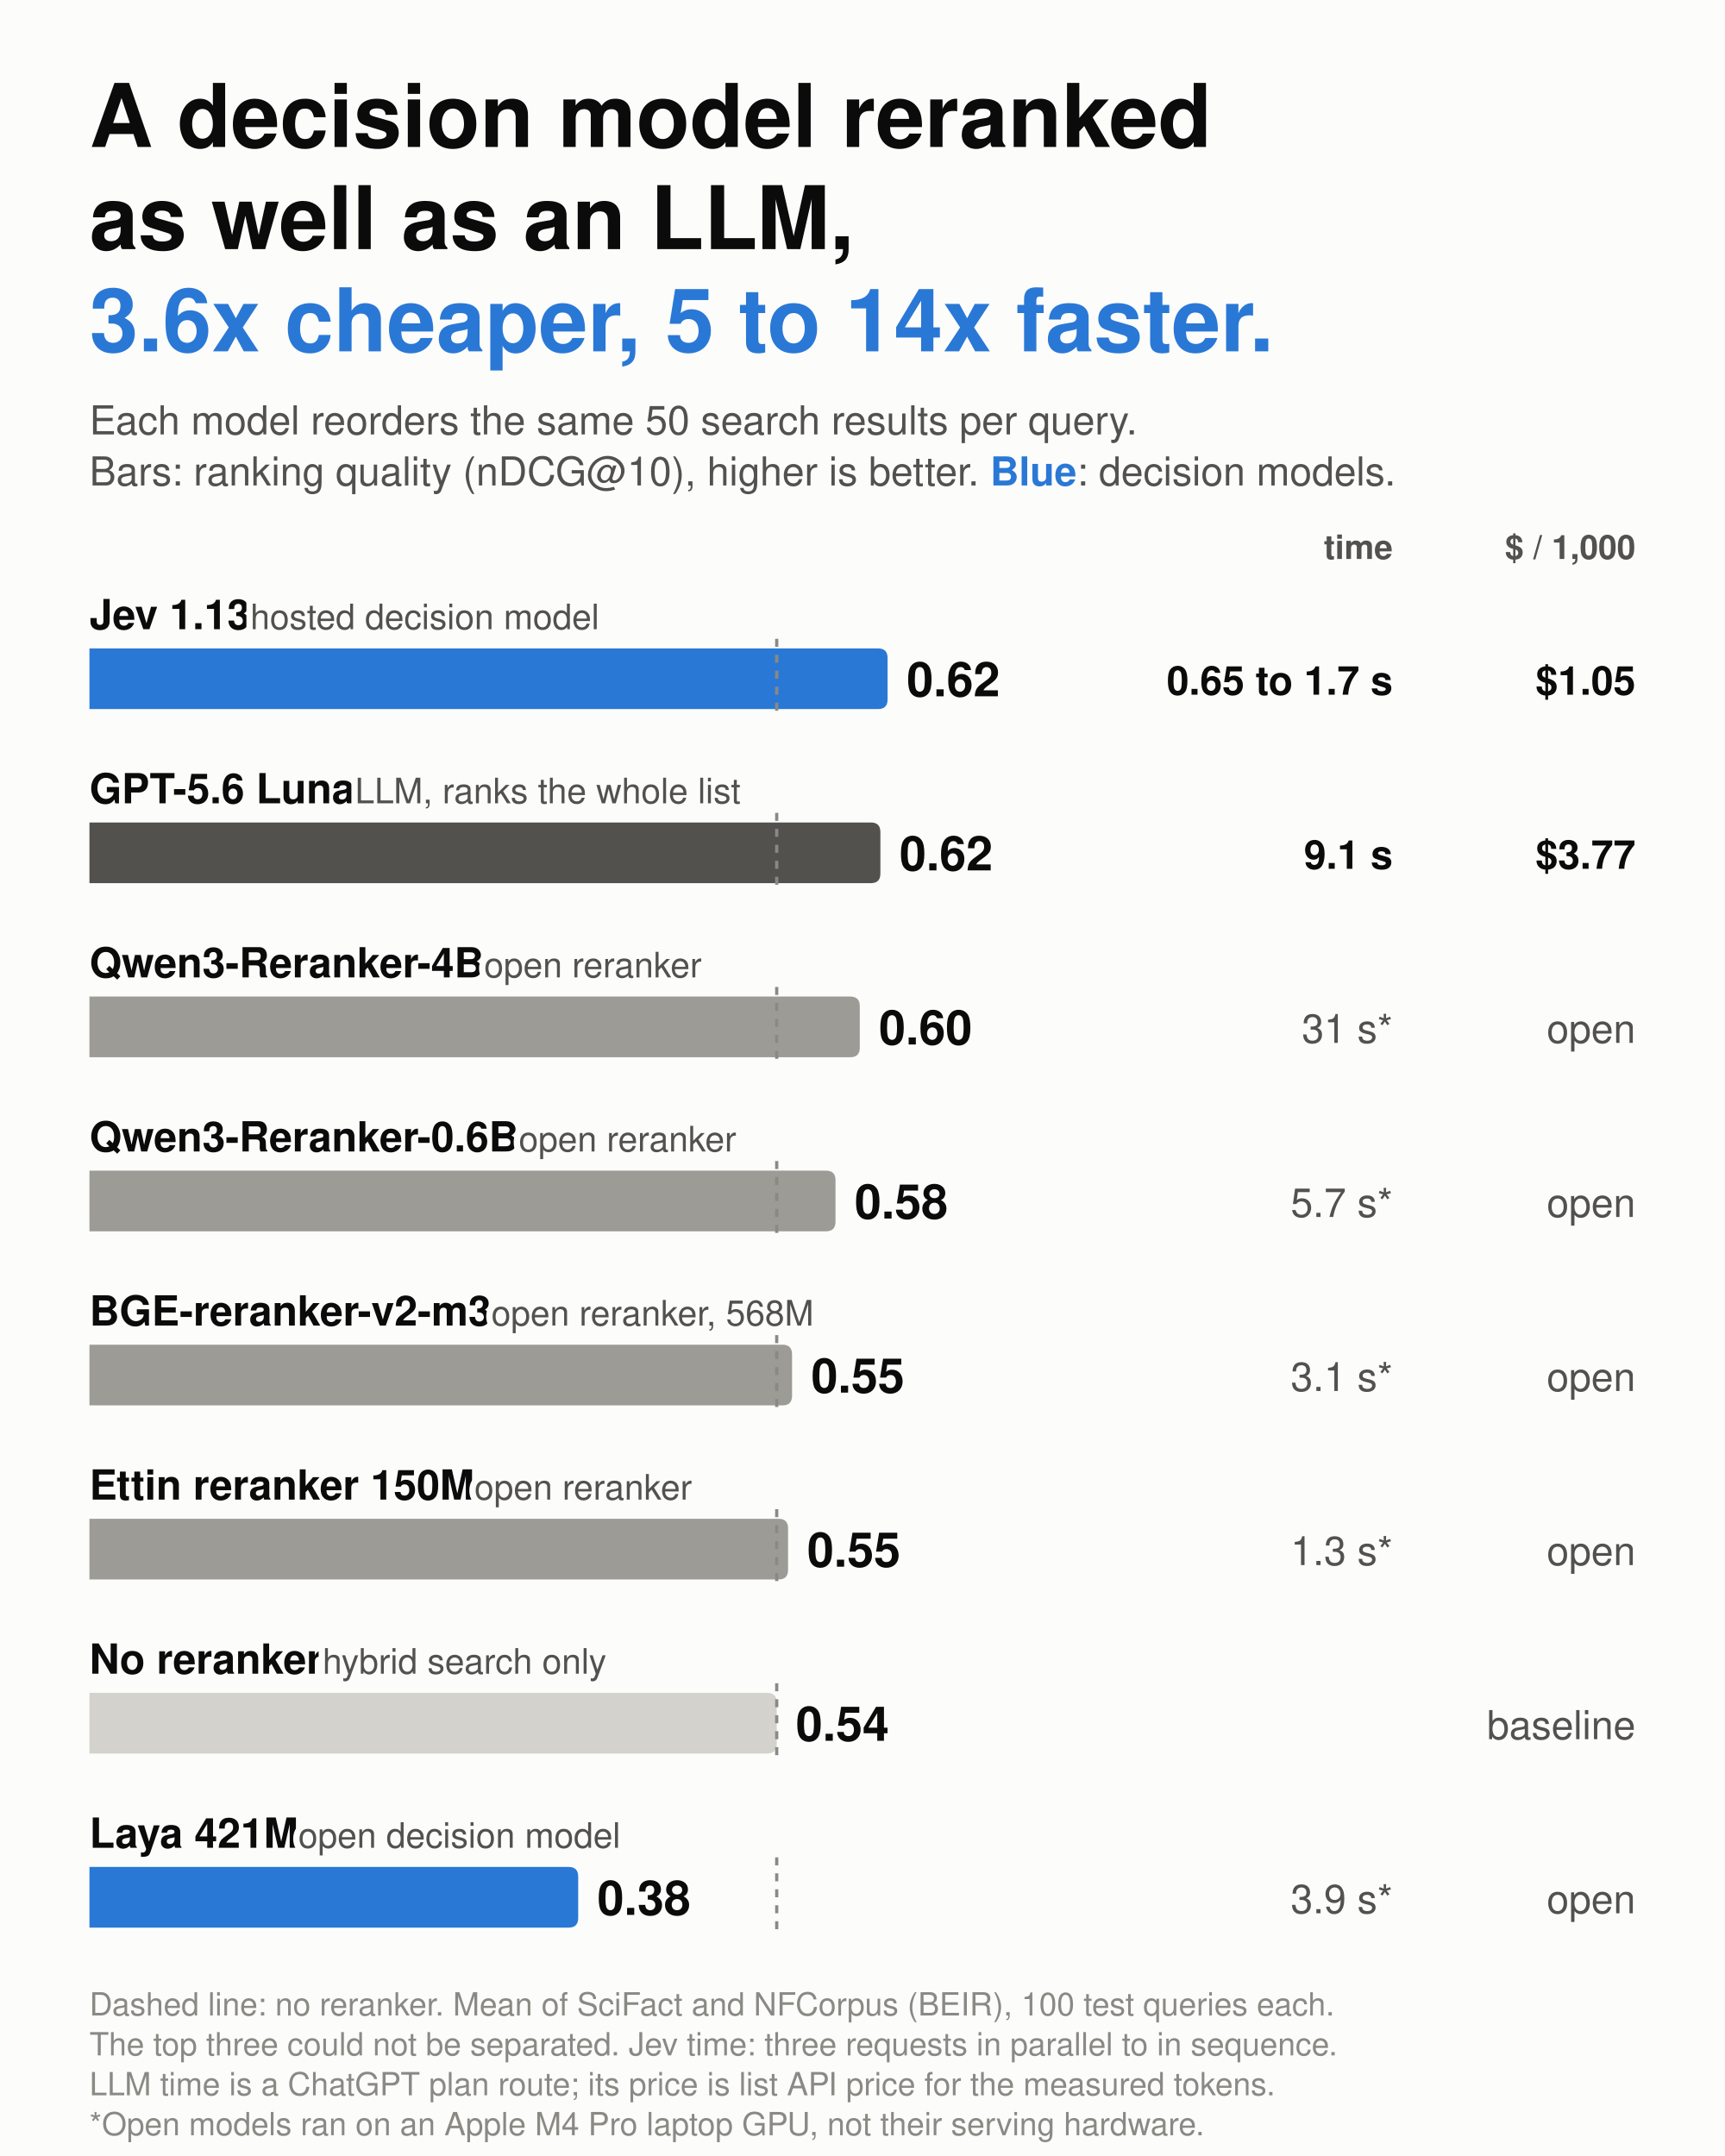
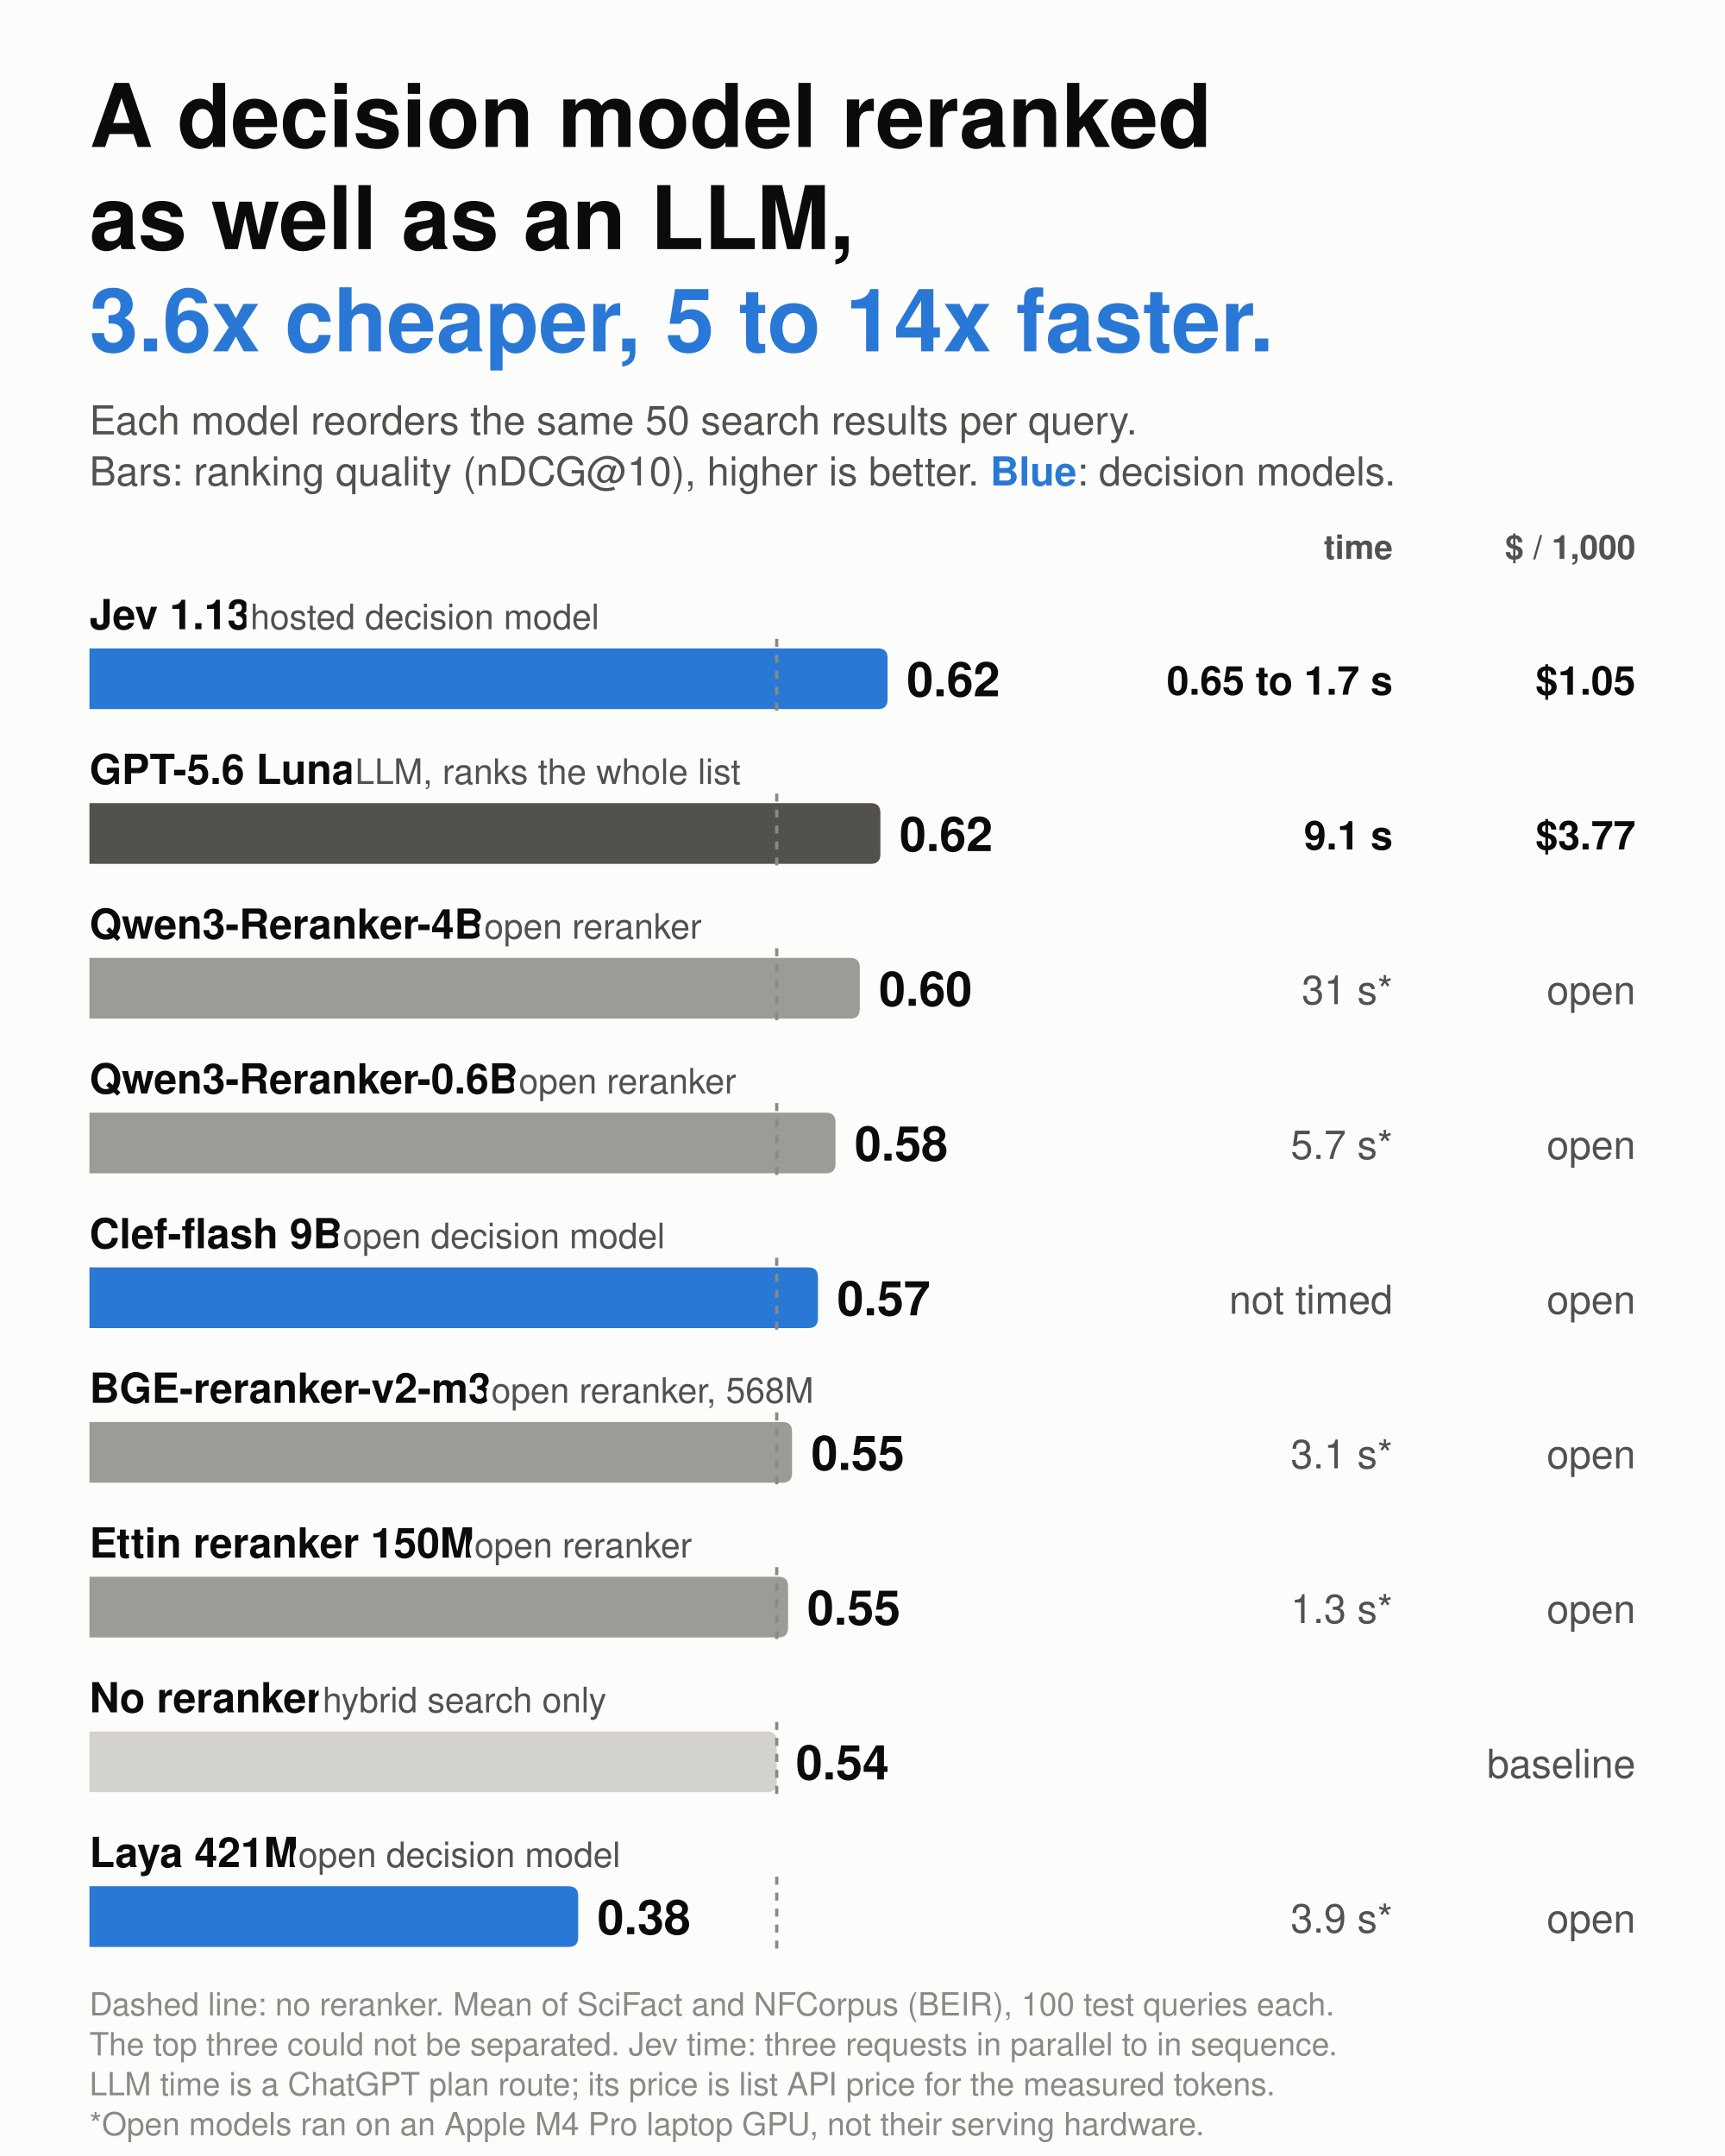
<svg xmlns="http://www.w3.org/2000/svg" viewBox="0 0 1080 1350" width="1080" height="1350" role="img" aria-labelledby="t d">
  <rect width="1080" height="1350" fill="#fcfcfb" />
  <text x="56" y="92" font-family="Helvetica, Arial, sans-serif" font-size="55" font-weight="700" fill="#0b0b0b">A decision model reranked</text>
  <text x="56" y="156" font-family="Helvetica, Arial, sans-serif" font-size="55" font-weight="700" fill="#0b0b0b">as well as an LLM,</text>
  <text x="56" y="220" font-family="Helvetica, Arial, sans-serif" font-size="55" font-weight="700" fill="#2a78d6">3.6x cheaper, 5 to 14x faster.</text>
  <text x="56" y="272" font-family="Helvetica, Arial, sans-serif" font-size="25" fill="#52514e">Each model reorders the same 50 search results per query.</text>
  <text x="56" y="304" font-family="Helvetica, Arial, sans-serif" font-size="25" fill="#52514e">Bars: ranking quality (nDCG@10), higher is better. <tspan fill="#2a78d6" font-weight="700">Blue</tspan>: decision models.</text>
  <text x="872" y="350" font-family="Helvetica, Arial, sans-serif" font-size="21" font-weight="700" fill="#52514e" text-anchor="end">time</text>
  <text x="1024" y="350" font-family="Helvetica, Arial, sans-serif" font-size="21" font-weight="700" fill="#52514e" text-anchor="end">$ / 1,000</text>
  <text x="56" y="394.0" font-family="Helvetica, Arial, sans-serif" font-size="26" font-weight="700" fill="#0b0b0b" stroke="#fcfcfb" stroke-width="8" paint-order="stroke">Jev 1.13<tspan font-weight="400" fill="#52514e" font-size="22">  hosted decision model</tspan>
  </text>
  <path d="M56,406.0 H549.7 Q555.7,406.0 555.7,412.0 V438.0 Q555.7,444.0 549.7,444.0 H56 Z" fill="#2a78d6" />
  <line x1="486.3" x2="486.3" y1="400.0" y2="450.0" stroke="#8a8983" stroke-width="2" stroke-dasharray="5 5" />
  <text x="567.7" y="436.0" font-family="Helvetica, Arial, sans-serif" font-size="30" font-weight="700" fill="#0b0b0b" stroke="#fcfcfb" stroke-width="9" paint-order="stroke">0.62</text>
  <text x="872" y="435.0" font-family="Helvetica, Arial, sans-serif" font-size="25" font-weight="700" fill="#0b0b0b" text-anchor="end">0.65 to 1.7 s</text>
  <text x="1024" y="435.0" font-family="Helvetica, Arial, sans-serif" font-size="25" font-weight="700" fill="#0b0b0b" text-anchor="end">$1.05</text>
-   <text x="56" y="503.0" font-family="Helvetica, Arial, sans-serif" font-size="26" font-weight="700" fill="#0b0b0b" stroke="#fcfcfb" stroke-width="8" paint-order="stroke">GPT-5.6 Luna<tspan font-weight="400" fill="#52514e" font-size="22">  LLM, ranks the whole list</tspan>
+   <text x="56" y="490.9" font-family="Helvetica, Arial, sans-serif" font-size="26" font-weight="700" fill="#0b0b0b" stroke="#fcfcfb" stroke-width="8" paint-order="stroke">GPT-5.6 Luna<tspan font-weight="400" fill="#52514e" font-size="22">  LLM, ranks the whole list</tspan>
  </text>
-   <path d="M56,515.0 H545.2 Q551.2,515.0 551.2,521.0 V547.0 Q551.2,553.0 545.2,553.0 H56 Z" fill="#52514e" />
-   <line x1="486.3" x2="486.3" y1="509.0" y2="559.0" stroke="#8a8983" stroke-width="2" stroke-dasharray="5 5" />
-   <text x="563.2" y="545.0" font-family="Helvetica, Arial, sans-serif" font-size="30" font-weight="700" fill="#0b0b0b" stroke="#fcfcfb" stroke-width="9" paint-order="stroke">0.62</text>
-   <text x="872" y="544.0" font-family="Helvetica, Arial, sans-serif" font-size="25" font-weight="700" fill="#0b0b0b" text-anchor="end">9.1 s</text>
-   <text x="1024" y="544.0" font-family="Helvetica, Arial, sans-serif" font-size="25" font-weight="700" fill="#0b0b0b" text-anchor="end">$3.77</text>
-   <text x="56" y="612.0" font-family="Helvetica, Arial, sans-serif" font-size="26" font-weight="700" fill="#0b0b0b" stroke="#fcfcfb" stroke-width="8" paint-order="stroke">Qwen3-Reranker-4B<tspan font-weight="400" fill="#52514e" font-size="22">  open reranker</tspan>
+   <path d="M56,502.9 H545.2 Q551.2,502.9 551.2,508.9 V534.9 Q551.2,540.9 545.2,540.9 H56 Z" fill="#52514e" />
+   <line x1="486.3" x2="486.3" y1="496.9" y2="546.9" stroke="#8a8983" stroke-width="2" stroke-dasharray="5 5" />
+   <text x="563.2" y="532.9" font-family="Helvetica, Arial, sans-serif" font-size="30" font-weight="700" fill="#0b0b0b" stroke="#fcfcfb" stroke-width="9" paint-order="stroke">0.62</text>
+   <text x="872" y="531.9" font-family="Helvetica, Arial, sans-serif" font-size="25" font-weight="700" fill="#0b0b0b" text-anchor="end">9.1 s</text>
+   <text x="1024" y="531.9" font-family="Helvetica, Arial, sans-serif" font-size="25" font-weight="700" fill="#0b0b0b" text-anchor="end">$3.77</text>
+   <text x="56" y="587.8" font-family="Helvetica, Arial, sans-serif" font-size="26" font-weight="700" fill="#0b0b0b" stroke="#fcfcfb" stroke-width="8" paint-order="stroke">Qwen3-Reranker-4B<tspan font-weight="400" fill="#52514e" font-size="22">  open reranker</tspan>
  </text>
-   <path d="M56,624.0 H532.3 Q538.3,624.0 538.3,630.0 V656.0 Q538.3,662.0 532.3,662.0 H56 Z" fill="#9c9b95" />
-   <line x1="486.3" x2="486.3" y1="618.0" y2="668.0" stroke="#8a8983" stroke-width="2" stroke-dasharray="5 5" />
-   <text x="550.3" y="654.0" font-family="Helvetica, Arial, sans-serif" font-size="30" font-weight="700" fill="#0b0b0b" stroke="#fcfcfb" stroke-width="9" paint-order="stroke">0.60</text>
-   <text x="872" y="653.0" font-family="Helvetica, Arial, sans-serif" font-size="25" font-weight="400" fill="#52514e" text-anchor="end">31 s*</text>
-   <text x="1024" y="653.0" font-family="Helvetica, Arial, sans-serif" font-size="25" font-weight="400" fill="#52514e" text-anchor="end">open</text>
-   <text x="56" y="721.0" font-family="Helvetica, Arial, sans-serif" font-size="26" font-weight="700" fill="#0b0b0b" stroke="#fcfcfb" stroke-width="8" paint-order="stroke">Qwen3-Reranker-0.6B<tspan font-weight="400" fill="#52514e" font-size="22">  open reranker</tspan>
+   <path d="M56,599.8 H532.3 Q538.3,599.8 538.3,605.8 V631.8 Q538.3,637.8 532.3,637.8 H56 Z" fill="#9c9b95" />
+   <line x1="486.3" x2="486.3" y1="593.8" y2="643.8" stroke="#8a8983" stroke-width="2" stroke-dasharray="5 5" />
+   <text x="550.3" y="629.8" font-family="Helvetica, Arial, sans-serif" font-size="30" font-weight="700" fill="#0b0b0b" stroke="#fcfcfb" stroke-width="9" paint-order="stroke">0.60</text>
+   <text x="872" y="628.8" font-family="Helvetica, Arial, sans-serif" font-size="25" font-weight="400" fill="#52514e" text-anchor="end">31 s*</text>
+   <text x="1024" y="628.8" font-family="Helvetica, Arial, sans-serif" font-size="25" font-weight="400" fill="#52514e" text-anchor="end">open</text>
+   <text x="56" y="684.7" font-family="Helvetica, Arial, sans-serif" font-size="26" font-weight="700" fill="#0b0b0b" stroke="#fcfcfb" stroke-width="8" paint-order="stroke">Qwen3-Reranker-0.6B<tspan font-weight="400" fill="#52514e" font-size="22">  open reranker</tspan>
  </text>
-   <path d="M56,733.0 H517.1 Q523.1,733.0 523.1,739.0 V765.0 Q523.1,771.0 517.1,771.0 H56 Z" fill="#9c9b95" />
-   <line x1="486.3" x2="486.3" y1="727.0" y2="777.0" stroke="#8a8983" stroke-width="2" stroke-dasharray="5 5" />
-   <text x="535.1" y="763.0" font-family="Helvetica, Arial, sans-serif" font-size="30" font-weight="700" fill="#0b0b0b" stroke="#fcfcfb" stroke-width="9" paint-order="stroke">0.58</text>
-   <text x="872" y="762.0" font-family="Helvetica, Arial, sans-serif" font-size="25" font-weight="400" fill="#52514e" text-anchor="end">5.7 s*</text>
-   <text x="1024" y="762.0" font-family="Helvetica, Arial, sans-serif" font-size="25" font-weight="400" fill="#52514e" text-anchor="end">open</text>
-   <text x="56" y="830.0" font-family="Helvetica, Arial, sans-serif" font-size="26" font-weight="700" fill="#0b0b0b" stroke="#fcfcfb" stroke-width="8" paint-order="stroke">BGE-reranker-v2-m3<tspan font-weight="400" fill="#52514e" font-size="22">  open reranker, 568M</tspan>
+   <path d="M56,696.7 H517.1 Q523.1,696.7 523.1,702.7 V728.7 Q523.1,734.7 517.1,734.7 H56 Z" fill="#9c9b95" />
+   <line x1="486.3" x2="486.3" y1="690.7" y2="740.7" stroke="#8a8983" stroke-width="2" stroke-dasharray="5 5" />
+   <text x="535.1" y="726.7" font-family="Helvetica, Arial, sans-serif" font-size="30" font-weight="700" fill="#0b0b0b" stroke="#fcfcfb" stroke-width="9" paint-order="stroke">0.58</text>
+   <text x="872" y="725.7" font-family="Helvetica, Arial, sans-serif" font-size="25" font-weight="400" fill="#52514e" text-anchor="end">5.7 s*</text>
+   <text x="1024" y="725.7" font-family="Helvetica, Arial, sans-serif" font-size="25" font-weight="400" fill="#52514e" text-anchor="end">open</text>
+   <text x="56" y="781.6" font-family="Helvetica, Arial, sans-serif" font-size="26" font-weight="700" fill="#0b0b0b" stroke="#fcfcfb" stroke-width="8" paint-order="stroke">Clef-flash 9B<tspan font-weight="400" fill="#52514e" font-size="22">  open decision model</tspan>
  </text>
-   <path d="M56,842.0 H489.9 Q495.9,842.0 495.9,848.0 V874.0 Q495.9,880.0 489.9,880.0 H56 Z" fill="#9c9b95" />
-   <line x1="486.3" x2="486.3" y1="836.0" y2="886.0" stroke="#8a8983" stroke-width="2" stroke-dasharray="5 5" />
-   <text x="507.9" y="872.0" font-family="Helvetica, Arial, sans-serif" font-size="30" font-weight="700" fill="#0b0b0b" stroke="#fcfcfb" stroke-width="9" paint-order="stroke">0.55</text>
-   <text x="872" y="871.0" font-family="Helvetica, Arial, sans-serif" font-size="25" font-weight="400" fill="#52514e" text-anchor="end">3.1 s*</text>
-   <text x="1024" y="871.0" font-family="Helvetica, Arial, sans-serif" font-size="25" font-weight="400" fill="#52514e" text-anchor="end">open</text>
-   <text x="56" y="939.0" font-family="Helvetica, Arial, sans-serif" font-size="26" font-weight="700" fill="#0b0b0b" stroke="#fcfcfb" stroke-width="8" paint-order="stroke">Ettin reranker 150M<tspan font-weight="400" fill="#52514e" font-size="22">  open reranker</tspan>
+   <path d="M56,793.6 H506.1 Q512.1,793.6 512.1,799.6 V825.6 Q512.1,831.6 506.1,831.6 H56 Z" fill="#2a78d6" />
+   <line x1="486.3" x2="486.3" y1="787.6" y2="837.6" stroke="#8a8983" stroke-width="2" stroke-dasharray="5 5" />
+   <text x="524.1" y="823.6" font-family="Helvetica, Arial, sans-serif" font-size="30" font-weight="700" fill="#0b0b0b" stroke="#fcfcfb" stroke-width="9" paint-order="stroke">0.57</text>
+   <text x="872" y="822.6" font-family="Helvetica, Arial, sans-serif" font-size="25" font-weight="400" fill="#52514e" text-anchor="end">not timed</text>
+   <text x="1024" y="822.6" font-family="Helvetica, Arial, sans-serif" font-size="25" font-weight="400" fill="#52514e" text-anchor="end">open</text>
+   <text x="56" y="878.4" font-family="Helvetica, Arial, sans-serif" font-size="26" font-weight="700" fill="#0b0b0b" stroke="#fcfcfb" stroke-width="8" paint-order="stroke">BGE-reranker-v2-m3<tspan font-weight="400" fill="#52514e" font-size="22">  open reranker, 568M</tspan>
  </text>
-   <path d="M56,951.0 H487.4 Q493.4,951.0 493.4,957.0 V983.0 Q493.4,989.0 487.4,989.0 H56 Z" fill="#9c9b95" />
-   <line x1="486.3" x2="486.3" y1="945.0" y2="995.0" stroke="#8a8983" stroke-width="2" stroke-dasharray="5 5" />
-   <text x="505.4" y="981.0" font-family="Helvetica, Arial, sans-serif" font-size="30" font-weight="700" fill="#0b0b0b" stroke="#fcfcfb" stroke-width="9" paint-order="stroke">0.55</text>
-   <text x="872" y="980.0" font-family="Helvetica, Arial, sans-serif" font-size="25" font-weight="400" fill="#52514e" text-anchor="end">1.3 s*</text>
-   <text x="1024" y="980.0" font-family="Helvetica, Arial, sans-serif" font-size="25" font-weight="400" fill="#52514e" text-anchor="end">open</text>
-   <text x="56" y="1048.0" font-family="Helvetica, Arial, sans-serif" font-size="26" font-weight="700" fill="#0b0b0b" stroke="#fcfcfb" stroke-width="8" paint-order="stroke">No reranker<tspan font-weight="400" fill="#52514e" font-size="22">  hybrid search only</tspan>
+   <path d="M56,890.4 H489.9 Q495.9,890.4 495.9,896.4 V922.4 Q495.9,928.4 489.9,928.4 H56 Z" fill="#9c9b95" />
+   <line x1="486.3" x2="486.3" y1="884.4" y2="934.4" stroke="#8a8983" stroke-width="2" stroke-dasharray="5 5" />
+   <text x="507.9" y="920.4" font-family="Helvetica, Arial, sans-serif" font-size="30" font-weight="700" fill="#0b0b0b" stroke="#fcfcfb" stroke-width="9" paint-order="stroke">0.55</text>
+   <text x="872" y="919.4" font-family="Helvetica, Arial, sans-serif" font-size="25" font-weight="400" fill="#52514e" text-anchor="end">3.1 s*</text>
+   <text x="1024" y="919.4" font-family="Helvetica, Arial, sans-serif" font-size="25" font-weight="400" fill="#52514e" text-anchor="end">open</text>
+   <text x="56" y="975.3" font-family="Helvetica, Arial, sans-serif" font-size="26" font-weight="700" fill="#0b0b0b" stroke="#fcfcfb" stroke-width="8" paint-order="stroke">Ettin reranker 150M<tspan font-weight="400" fill="#52514e" font-size="22">  open reranker</tspan>
  </text>
-   <path d="M56,1060.0 H480.3 Q486.3,1060.0 486.3,1066.0 V1092.0 Q486.3,1098.0 480.3,1098.0 H56 Z" fill="#d3d2cc" />
-   <line x1="486.3" x2="486.3" y1="1054.0" y2="1104.0" stroke="#8a8983" stroke-width="2" stroke-dasharray="5 5" />
-   <text x="498.3" y="1090.0" font-family="Helvetica, Arial, sans-serif" font-size="30" font-weight="700" fill="#0b0b0b" stroke="#fcfcfb" stroke-width="9" paint-order="stroke">0.54</text>
-   <text x="1024" y="1089.0" font-family="Helvetica, Arial, sans-serif" font-size="25" font-weight="400" fill="#52514e" text-anchor="end">baseline</text>
-   <text x="56" y="1157.0" font-family="Helvetica, Arial, sans-serif" font-size="26" font-weight="700" fill="#0b0b0b" stroke="#fcfcfb" stroke-width="8" paint-order="stroke">Laya 421M<tspan font-weight="400" fill="#52514e" font-size="22">  open decision model</tspan>
+   <path d="M56,987.3 H487.4 Q493.4,987.3 493.4,993.3 V1019.3 Q493.4,1025.3 487.4,1025.3 H56 Z" fill="#9c9b95" />
+   <line x1="486.3" x2="486.3" y1="981.3" y2="1031.3" stroke="#8a8983" stroke-width="2" stroke-dasharray="5 5" />
+   <text x="505.4" y="1017.3" font-family="Helvetica, Arial, sans-serif" font-size="30" font-weight="700" fill="#0b0b0b" stroke="#fcfcfb" stroke-width="9" paint-order="stroke">0.55</text>
+   <text x="872" y="1016.3" font-family="Helvetica, Arial, sans-serif" font-size="25" font-weight="400" fill="#52514e" text-anchor="end">1.3 s*</text>
+   <text x="1024" y="1016.3" font-family="Helvetica, Arial, sans-serif" font-size="25" font-weight="400" fill="#52514e" text-anchor="end">open</text>
+   <text x="56" y="1072.2" font-family="Helvetica, Arial, sans-serif" font-size="26" font-weight="700" fill="#0b0b0b" stroke="#fcfcfb" stroke-width="8" paint-order="stroke">No reranker<tspan font-weight="400" fill="#52514e" font-size="22">  hybrid search only</tspan>
  </text>
-   <path d="M56,1169.0 H356.0 Q362.0,1169.0 362.0,1175.0 V1201.0 Q362.0,1207.0 356.0,1207.0 H56 Z" fill="#2a78d6" />
-   <line x1="486.3" x2="486.3" y1="1163.0" y2="1213.0" stroke="#8a8983" stroke-width="2" stroke-dasharray="5 5" />
-   <text x="374.0" y="1199.0" font-family="Helvetica, Arial, sans-serif" font-size="30" font-weight="700" fill="#0b0b0b" stroke="#fcfcfb" stroke-width="9" paint-order="stroke">0.38</text>
-   <text x="872" y="1198.0" font-family="Helvetica, Arial, sans-serif" font-size="25" font-weight="400" fill="#52514e" text-anchor="end">3.9 s*</text>
-   <text x="1024" y="1198.0" font-family="Helvetica, Arial, sans-serif" font-size="25" font-weight="400" fill="#52514e" text-anchor="end">open</text>
+   <path d="M56,1084.2 H480.3 Q486.3,1084.2 486.3,1090.2 V1116.2 Q486.3,1122.2 480.3,1122.2 H56 Z" fill="#d3d2cc" />
+   <line x1="486.3" x2="486.3" y1="1078.2" y2="1128.2" stroke="#8a8983" stroke-width="2" stroke-dasharray="5 5" />
+   <text x="498.3" y="1114.2" font-family="Helvetica, Arial, sans-serif" font-size="30" font-weight="700" fill="#0b0b0b" stroke="#fcfcfb" stroke-width="9" paint-order="stroke">0.54</text>
+   <text x="1024" y="1113.2" font-family="Helvetica, Arial, sans-serif" font-size="25" font-weight="400" fill="#52514e" text-anchor="end">baseline</text>
+   <text x="56" y="1169.1" font-family="Helvetica, Arial, sans-serif" font-size="26" font-weight="700" fill="#0b0b0b" stroke="#fcfcfb" stroke-width="8" paint-order="stroke">Laya 421M<tspan font-weight="400" fill="#52514e" font-size="22">  open decision model</tspan>
+   </text>
+   <path d="M56,1181.1 H356.0 Q362.0,1181.1 362.0,1187.1 V1213.1 Q362.0,1219.1 356.0,1219.1 H56 Z" fill="#2a78d6" />
+   <line x1="486.3" x2="486.3" y1="1175.1" y2="1225.1" stroke="#8a8983" stroke-width="2" stroke-dasharray="5 5" />
+   <text x="374.0" y="1211.1" font-family="Helvetica, Arial, sans-serif" font-size="30" font-weight="700" fill="#0b0b0b" stroke="#fcfcfb" stroke-width="9" paint-order="stroke">0.38</text>
+   <text x="872" y="1210.1" font-family="Helvetica, Arial, sans-serif" font-size="25" font-weight="400" fill="#52514e" text-anchor="end">3.9 s*</text>
+   <text x="1024" y="1210.1" font-family="Helvetica, Arial, sans-serif" font-size="25" font-weight="400" fill="#52514e" text-anchor="end">open</text>
  <text x="56" y="1262" font-family="Helvetica, Arial, sans-serif" font-size="20" fill="#8a8983">Dashed line: no reranker. Mean of SciFact and NFCorpus (BEIR), 100 test queries each.</text>
  <text x="56" y="1287" font-family="Helvetica, Arial, sans-serif" font-size="20" fill="#8a8983">The top three could not be separated. Jev time: three requests in parallel to in sequence.</text>
  <text x="56" y="1312" font-family="Helvetica, Arial, sans-serif" font-size="20" fill="#8a8983">LLM time is a ChatGPT plan route; its price is list API price for the measured tokens.</text>
  <text x="56" y="1337" font-family="Helvetica, Arial, sans-serif" font-size="20" fill="#8a8983">*Open models ran on an Apple M4 Pro laptop GPU, not their serving hardware.</text>
</svg>
